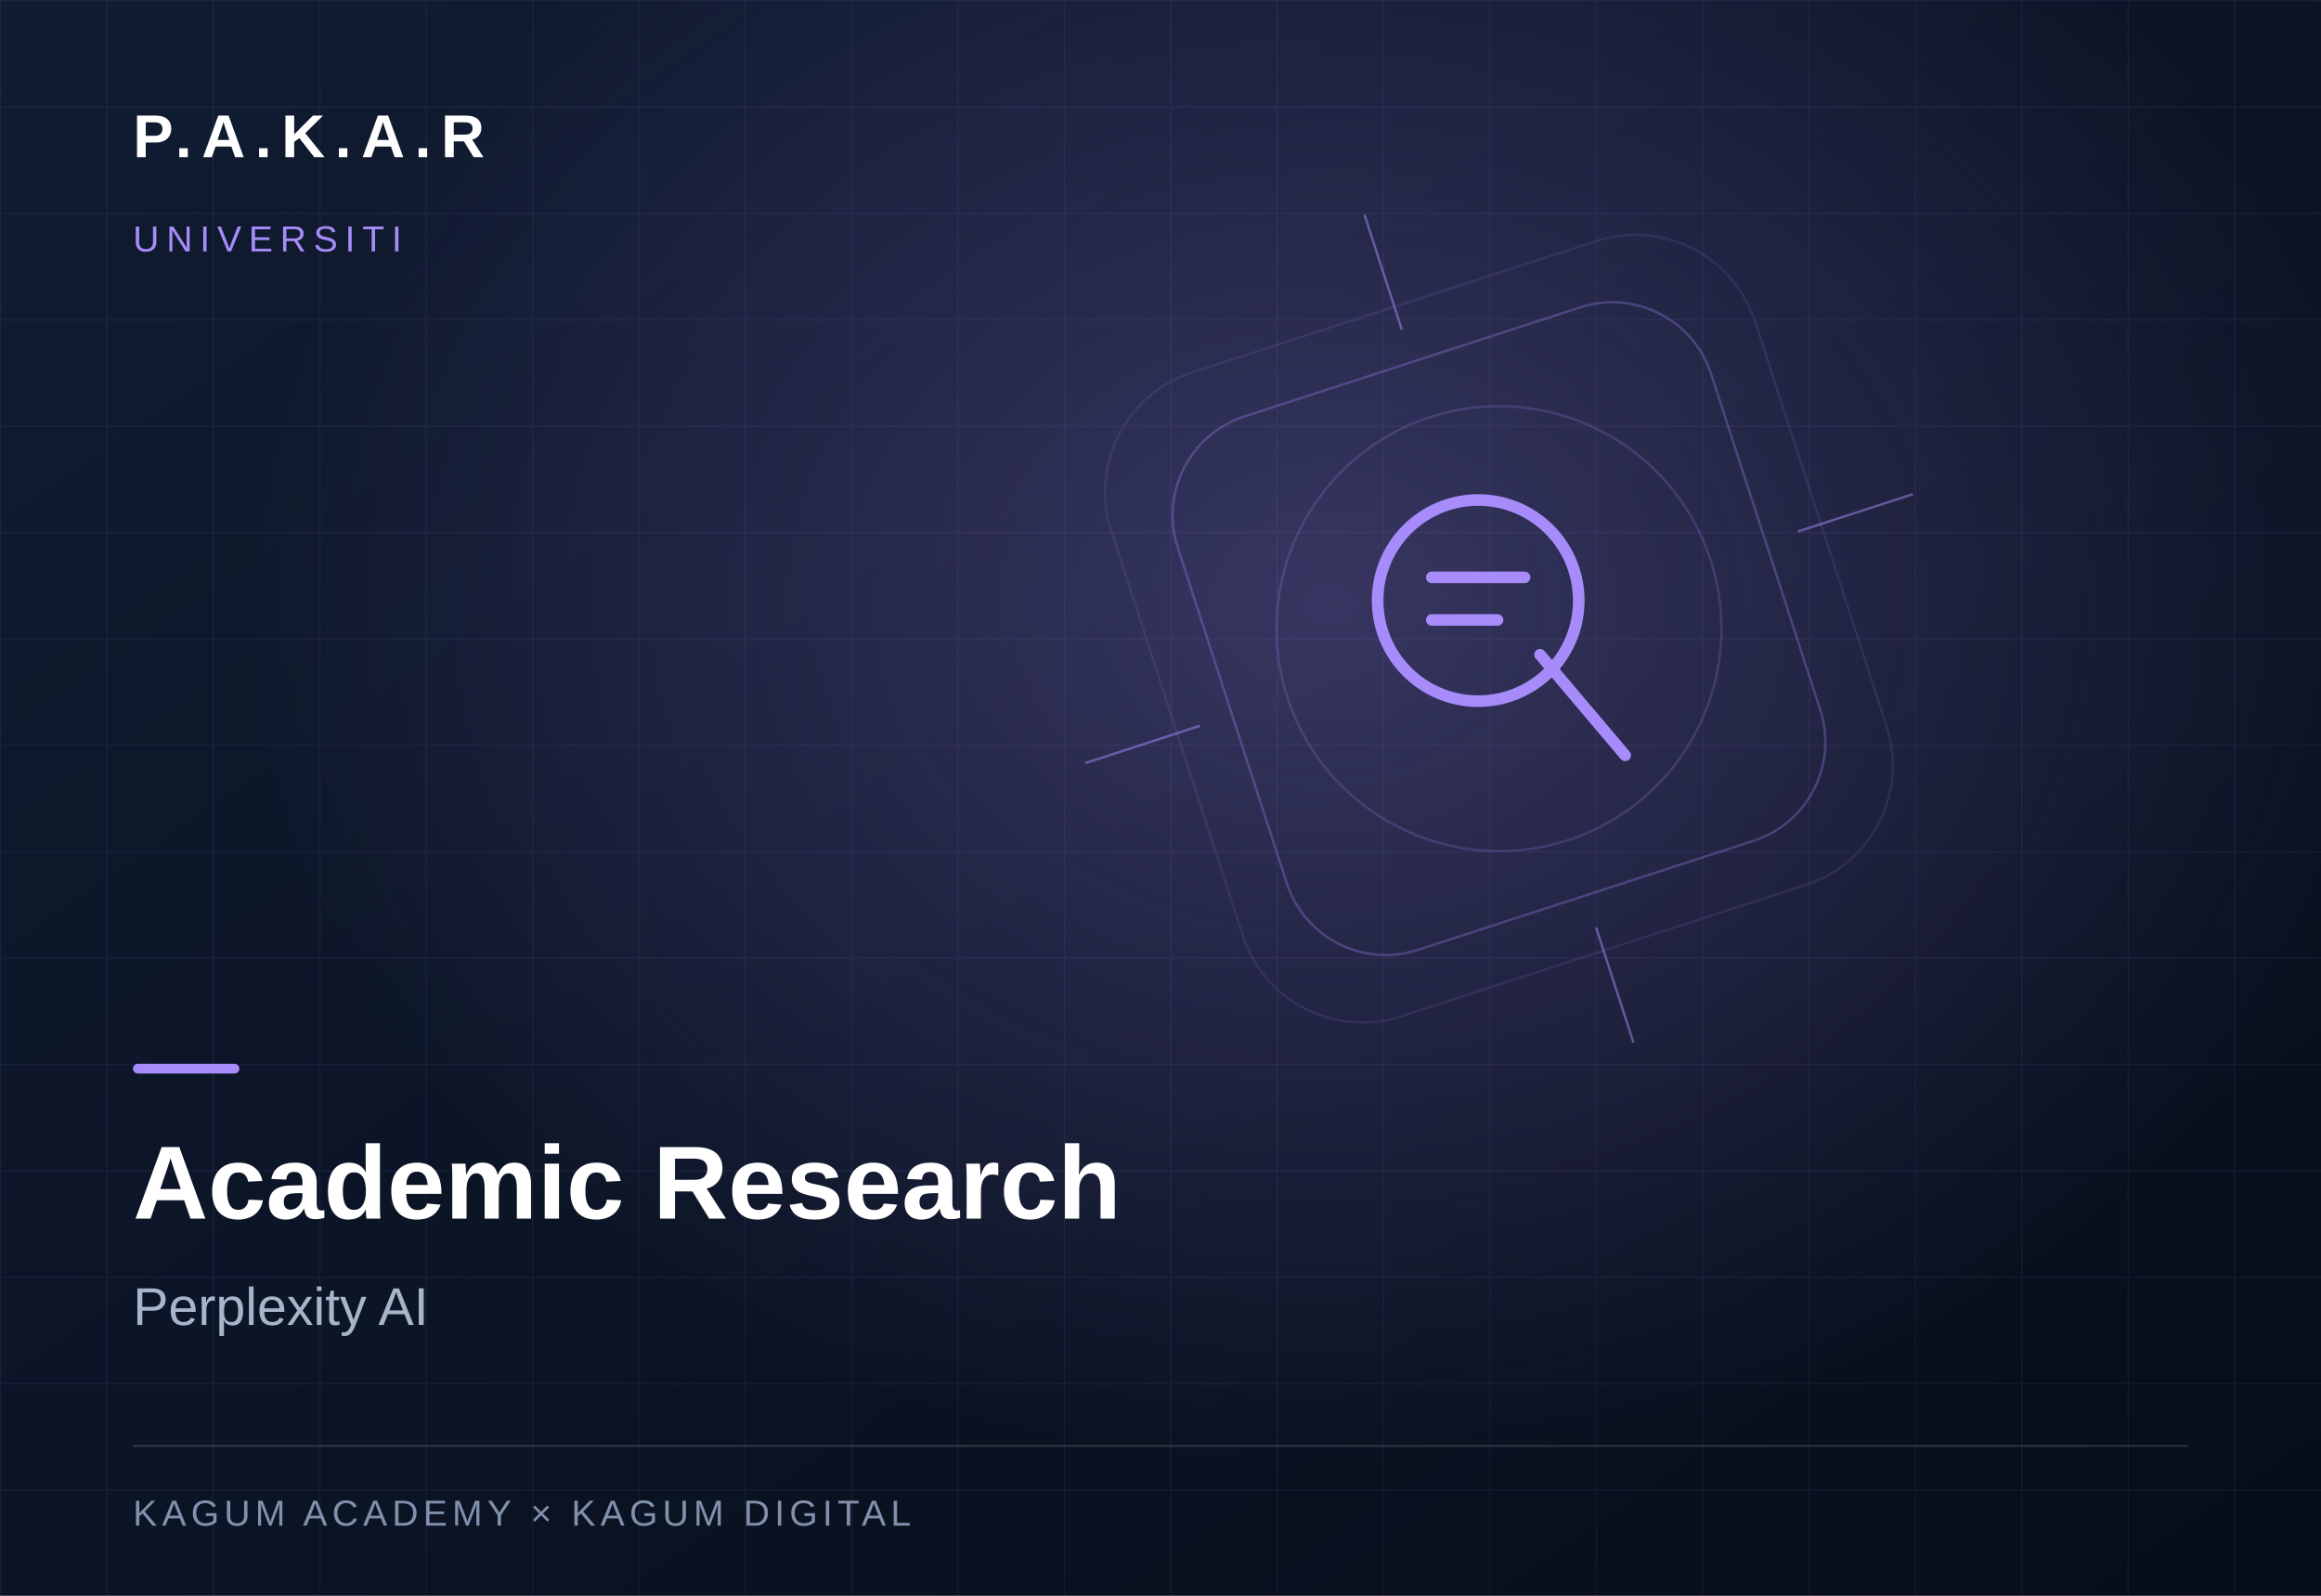
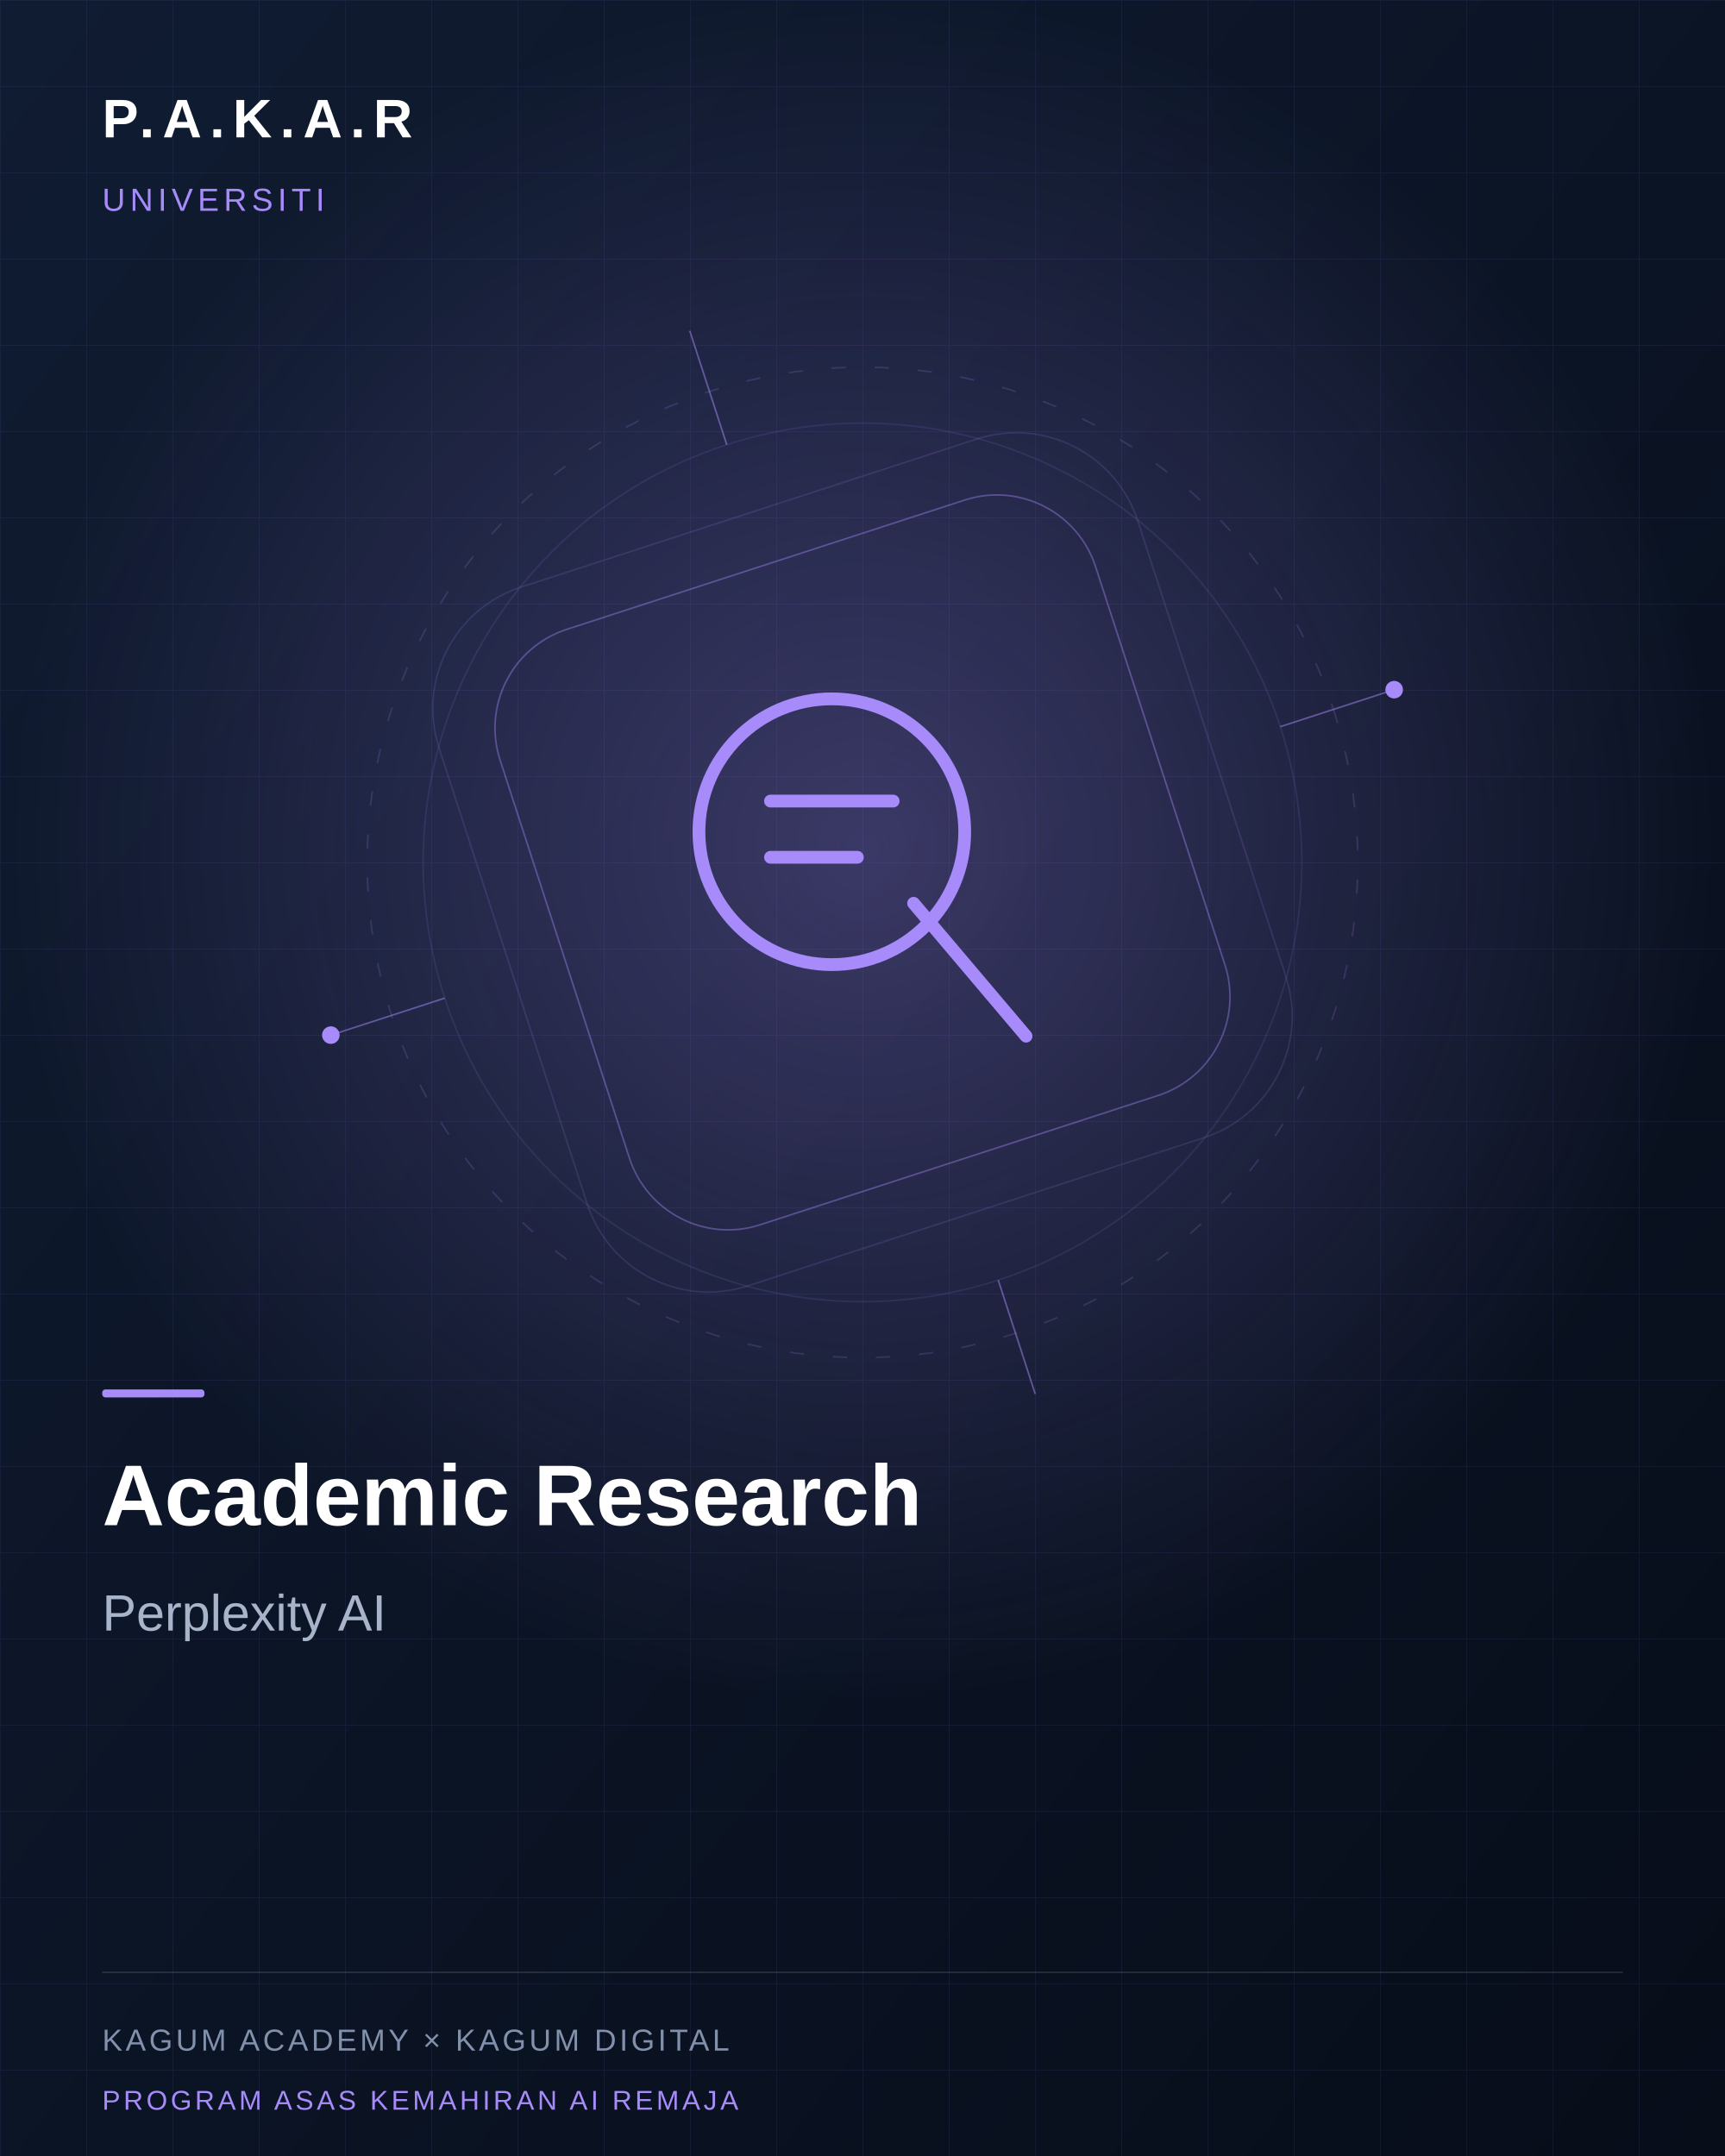
- <svg xmlns="http://www.w3.org/2000/svg" width="960" height="660" viewBox="0 0 960 660">
+ <svg xmlns="http://www.w3.org/2000/svg" width="1080" height="1350" viewBox="0 0 1080 1350">
  <defs>
    <radialGradient id="glow">
-       <stop stop-color="#a78bfa" stop-opacity=".28" />
+       <stop stop-color="#a78bfa" stop-opacity=".3" />
      <stop offset="1" stop-color="#a78bfa" stop-opacity="0" />
    </radialGradient>
-     <pattern id="grid" width="44" height="44" patternUnits="userSpaceOnUse">
-       <path d="M44 0H0v44" fill="none" stroke="#a78bfa" stroke-opacity=".08" />
+     <pattern id="grid" width="54" height="54" patternUnits="userSpaceOnUse">
+       <path d="M54 0H0v54" fill="none" stroke="#a78bfa" stroke-opacity=".08" />
    </pattern>
    <linearGradient id="bg" x2="1" y2="1">
      <stop stop-color="#101c32" />
      <stop offset="1" stop-color="#070d19" />
    </linearGradient>
  </defs>
-   <rect width="960" height="660" fill="url(#bg)" />
-   <rect width="960" height="660" fill="url(#grid)" />
-   <ellipse cx="550" cy="250" rx="450" ry="360" fill="url(#glow)" />
-   <g transform="translate(620 260) rotate(-18)" fill="none" stroke="#a78bfa">
-     <rect x="-140" y="-140" width="280" height="280" rx="52" opacity=".12" />
-     <rect x="-116" y="-116" width="232" height="232" rx="43" opacity=".3" />
-     <circle r="92" opacity=".2" />
-     <path d="M-180 0h50m260 0h50M0-180v50m0 260v50" opacity=".5" />
+   <rect width="1080" height="1350" fill="url(#bg)" />
+   <rect width="1080" height="1350" fill="url(#grid)" />
+   <ellipse cx="540" cy="530" rx="540" ry="540" fill="url(#glow)" />
+   <text x="64" y="86" fill="#fff" font-family="Arial,sans-serif" font-size="34" font-weight="700" letter-spacing="5">P.A.K.A.R</text>
+   <text x="64" y="132" fill="#a78bfa" font-family="Arial,sans-serif" font-size="20" letter-spacing="3">UNIVERSITI</text>
+   <g transform="translate(540 540) rotate(-18)" fill="none" stroke="#a78bfa">
+     <rect x="-230" y="-230" width="460" height="460" rx="80" opacity=".15" />
+     <rect x="-196" y="-196" width="392" height="392" rx="65" opacity=".4" />
+     <circle r="275" opacity=".12" />
+     <circle r="310" stroke-dasharray="9 18" opacity=".18" />
+     <path d="M-350 0h75m550 0h75M0-350v75m0 550v75" opacity=".5" />
+     <circle cx="-350" r="5" fill="#a78bfa" />
+     <circle cx="350" r="5" fill="#a78bfa" />
  </g>
-   <g transform="translate(557 194) scale(1.6)" fill="none" stroke="#a78bfa" stroke-width="3" stroke-linecap="round" stroke-linejoin="round">
+   <g transform="translate(412 412) scale(3.2)" fill="none" stroke="#a78bfa" stroke-width="2.5" stroke-linecap="round" stroke-linejoin="round">
    <path d="M50 48l22 26 M60 34a26 26 0 1 1-52 0 26 26 0 0 1 52 0z M22 28h24M22 39h17" />
  </g>
-   <text x="55" y="65" fill="#fff" font-family="Arial,sans-serif" font-size="25" font-weight="700" letter-spacing="4">P.A.K.A.R</text>
-   <text x="55" y="104" fill="#a78bfa" font-family="Arial,sans-serif" font-size="15" letter-spacing="3">UNIVERSITI</text>
-   <rect x="55" y="440" width="44" height="4" rx="2" fill="#a78bfa" />
-   <text x="55" y="504" fill="#fff" font-family="Arial,sans-serif" font-size="43" font-weight="700">Academic Research</text>
-   <text x="55" y="548" fill="#a8b4c9" font-family="Arial,sans-serif" font-size="22">Perplexity AI</text>
-   <path d="M55 598h850" stroke="#fff" stroke-opacity=".12" />
-   <text x="55" y="631" fill="#8190ab" font-family="Arial,sans-serif" font-size="15" letter-spacing="2">KAGUM ACADEMY × KAGUM DIGITAL</text>
+   <rect x="64" y="870" width="64" height="5" rx="2" fill="#a78bfa" />
+   <text x="64" y="955" fill="#fff" font-family="Arial,sans-serif" font-size="54" font-weight="700">
+     <tspan x="64" dy="0">Academic Research</tspan>
+   </text>
+   <text x="64" y="1021" fill="#a8b4c9" font-family="Arial,sans-serif" font-size="32">
+     <tspan x="64" dy="0">Perplexity AI</tspan>
+   </text>
+   <path d="M64 1235h952" stroke="#fff" stroke-opacity=".12" />
+   <text x="64" y="1284" fill="#8190ab" font-family="Arial,sans-serif" font-size="19" letter-spacing="2">KAGUM ACADEMY × KAGUM DIGITAL</text>
+   <text x="64" y="1321" fill="#a78bfa" font-family="Arial,sans-serif" font-size="17" letter-spacing="2">PROGRAM ASAS KEMAHIRAN AI REMAJA</text>
</svg>
